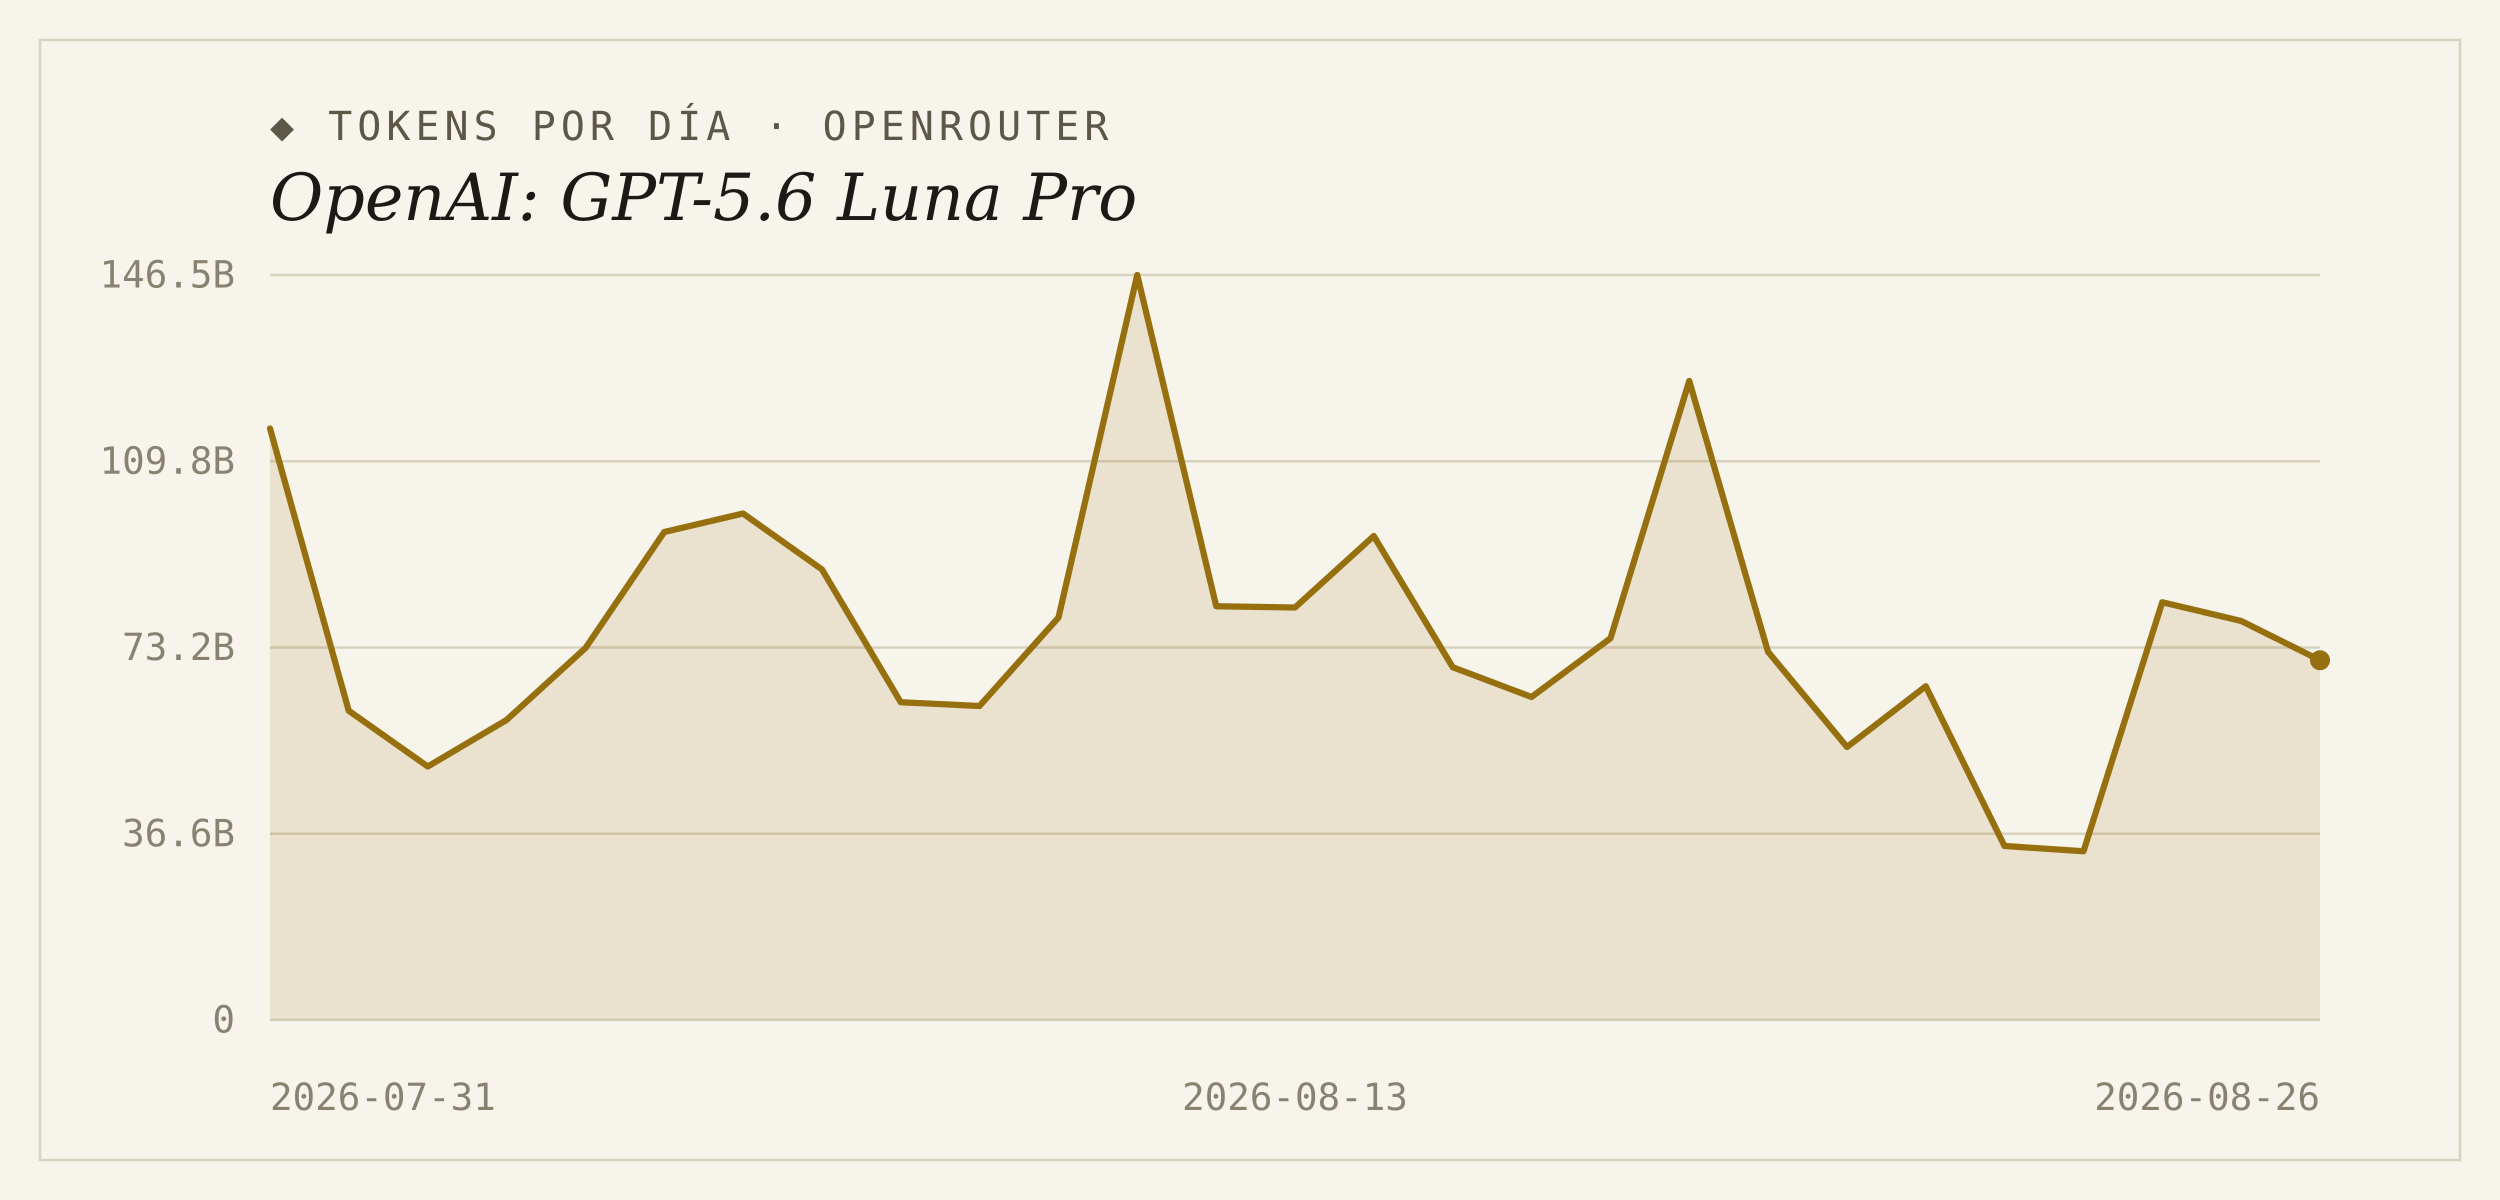
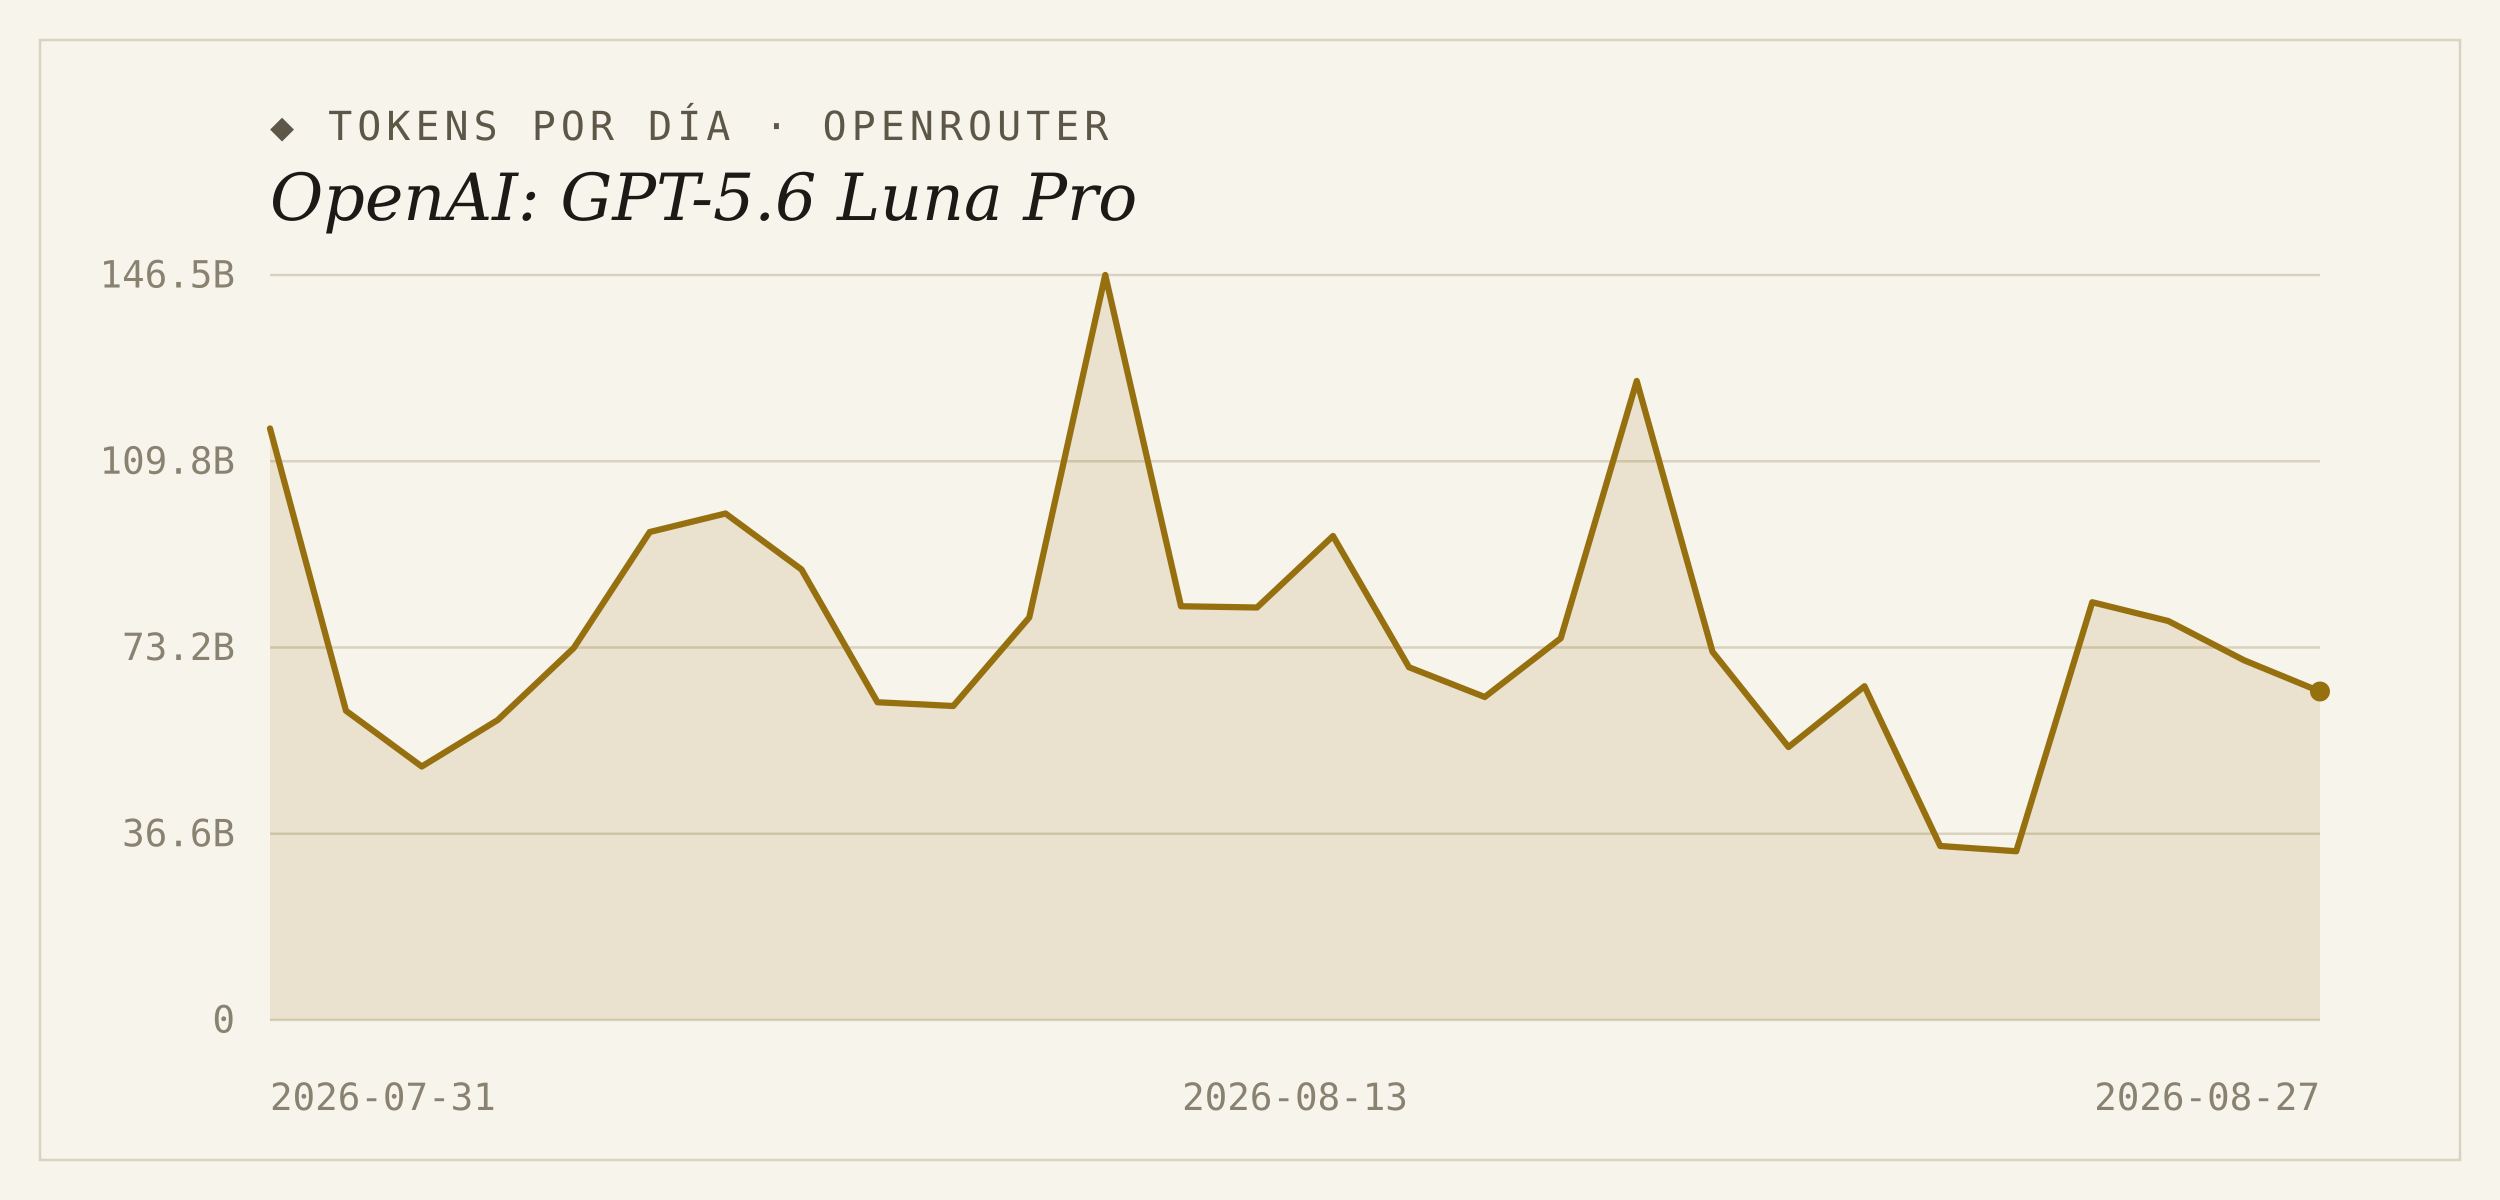
<svg xmlns="http://www.w3.org/2000/svg" width="1000" height="480" viewBox="0 0 1000 480">
  <rect width="1000" height="480" fill="#f7f4ec" />
  <rect x="16" y="16" width="968" height="448" fill="none" stroke="#d9d2bf" stroke-width="1" />
  <text x="108" y="56" font-family="'DejaVu Sans Mono', Consolas, monospace" font-size="16" letter-spacing="2" fill="#5d5748">◆ TOKENS POR DÍA · OPENROUTER</text>
  <text x="108" y="88" font-family="Georgia, 'DejaVu Serif', serif" font-size="26" font-style="italic" fill="#1c1a16">OpenAI: GPT-5.6 Luna Pro</text>
  <line x1="108" y1="408.0" x2="928" y2="408.0" stroke="#d9d2bf" stroke-width="1" />
  <text x="94" y="413" text-anchor="end" font-family="'DejaVu Sans Mono', Consolas, monospace" font-size="15" fill="#8a8271">0</text>
  <line x1="108" y1="333.5" x2="928" y2="333.5" stroke="#d9d2bf" stroke-width="1" />
  <text x="94" y="338.5" text-anchor="end" font-family="'DejaVu Sans Mono', Consolas, monospace" font-size="15" fill="#8a8271">36.6B</text>
  <line x1="108" y1="259.0" x2="928" y2="259.0" stroke="#d9d2bf" stroke-width="1" />
  <text x="94" y="264" text-anchor="end" font-family="'DejaVu Sans Mono', Consolas, monospace" font-size="15" fill="#8a8271">73.2B</text>
  <line x1="108" y1="184.5" x2="928" y2="184.5" stroke="#d9d2bf" stroke-width="1" />
  <text x="94" y="189.5" text-anchor="end" font-family="'DejaVu Sans Mono', Consolas, monospace" font-size="15" fill="#8a8271">109.8B</text>
  <line x1="108" y1="110.0" x2="928" y2="110.0" stroke="#d9d2bf" stroke-width="1" />
  <text x="94" y="115" text-anchor="end" font-family="'DejaVu Sans Mono', Consolas, monospace" font-size="15" fill="#8a8271">146.5B</text>
-   <path d="M 108,408.0 L 108.0,171.4 L 139.5,284.3 L 171.1,306.6 L 202.6,288.0 L 234.2,259.2 L 265.7,212.8 L 297.2,205.4 L 328.8,227.8 L 360.3,280.9 L 391.8,282.4 L 423.4,247.0 L 454.9,110.0 L 486.5,242.5 L 518.0,243.0 L 549.5,214.4 L 581.1,266.9 L 612.6,278.8 L 644.2,255.3 L 675.7,152.4 L 707.2,260.7 L 738.8,298.8 L 770.3,274.5 L 801.8,338.4 L 833.4,340.5 L 864.9,240.9 L 896.5,248.4 L 928.0,264.1 L 928.0,408.0 Z" fill="#96700f" fill-opacity="0.14" />
-   <polyline points="108.0,171.4 139.5,284.3 171.1,306.6 202.6,288.0 234.2,259.2 265.7,212.8 297.2,205.4 328.8,227.8 360.3,280.9 391.8,282.4 423.4,247.0 454.9,110.0 486.5,242.5 518.0,243.0 549.5,214.4 581.1,266.9 612.6,278.8 644.2,255.3 675.7,152.4 707.2,260.7 738.8,298.8 770.3,274.5 801.8,338.4 833.4,340.5 864.9,240.9 896.5,248.4 928.0,264.1" fill="none" stroke="#96700f" stroke-width="2.5" stroke-linejoin="round" stroke-linecap="round" />
-   <circle cx="928.0" cy="264.1" r="4" fill="#96700f" />
+   <path d="M 108,408.0 L 108.0,171.4 L 138.4,284.3 L 168.7,306.6 L 199.1,288.0 L 229.5,259.2 L 259.9,212.8 L 290.2,205.4 L 320.6,227.8 L 351.0,280.9 L 381.3,282.4 L 411.7,247.0 L 442.1,110.0 L 472.4,242.5 L 502.8,243.0 L 533.2,214.4 L 563.6,266.9 L 593.9,278.8 L 624.3,255.3 L 654.7,152.4 L 685.0,260.7 L 715.4,298.8 L 745.8,274.5 L 776.1,338.4 L 806.5,340.5 L 836.9,240.9 L 867.3,248.4 L 897.6,264.1 L 928.0,276.6 L 928.0,408.0 Z" fill="#96700f" fill-opacity="0.14" />
+   <polyline points="108.0,171.4 138.4,284.3 168.7,306.6 199.1,288.0 229.5,259.2 259.9,212.8 290.2,205.4 320.6,227.8 351.0,280.9 381.3,282.4 411.7,247.0 442.1,110.0 472.4,242.5 502.8,243.0 533.2,214.4 563.6,266.9 593.9,278.8 624.3,255.3 654.7,152.4 685.0,260.7 715.4,298.8 745.8,274.5 776.1,338.4 806.5,340.5 836.9,240.9 867.3,248.4 897.6,264.1 928.0,276.6" fill="none" stroke="#96700f" stroke-width="2.5" stroke-linejoin="round" stroke-linecap="round" />
+   <circle cx="928.0" cy="276.6" r="4" fill="#96700f" />
  <text x="108" y="444" text-anchor="start" font-family="'DejaVu Sans Mono', Consolas, monospace" font-size="15" fill="#8a8271">2026-07-31</text>
  <text x="518" y="444" text-anchor="middle" font-family="'DejaVu Sans Mono', Consolas, monospace" font-size="15" fill="#8a8271">2026-08-13</text>
-   <text x="928" y="444" text-anchor="end" font-family="'DejaVu Sans Mono', Consolas, monospace" font-size="15" fill="#8a8271">2026-08-26</text>
+   <text x="928" y="444" text-anchor="end" font-family="'DejaVu Sans Mono', Consolas, monospace" font-size="15" fill="#8a8271">2026-08-27</text>
</svg>
